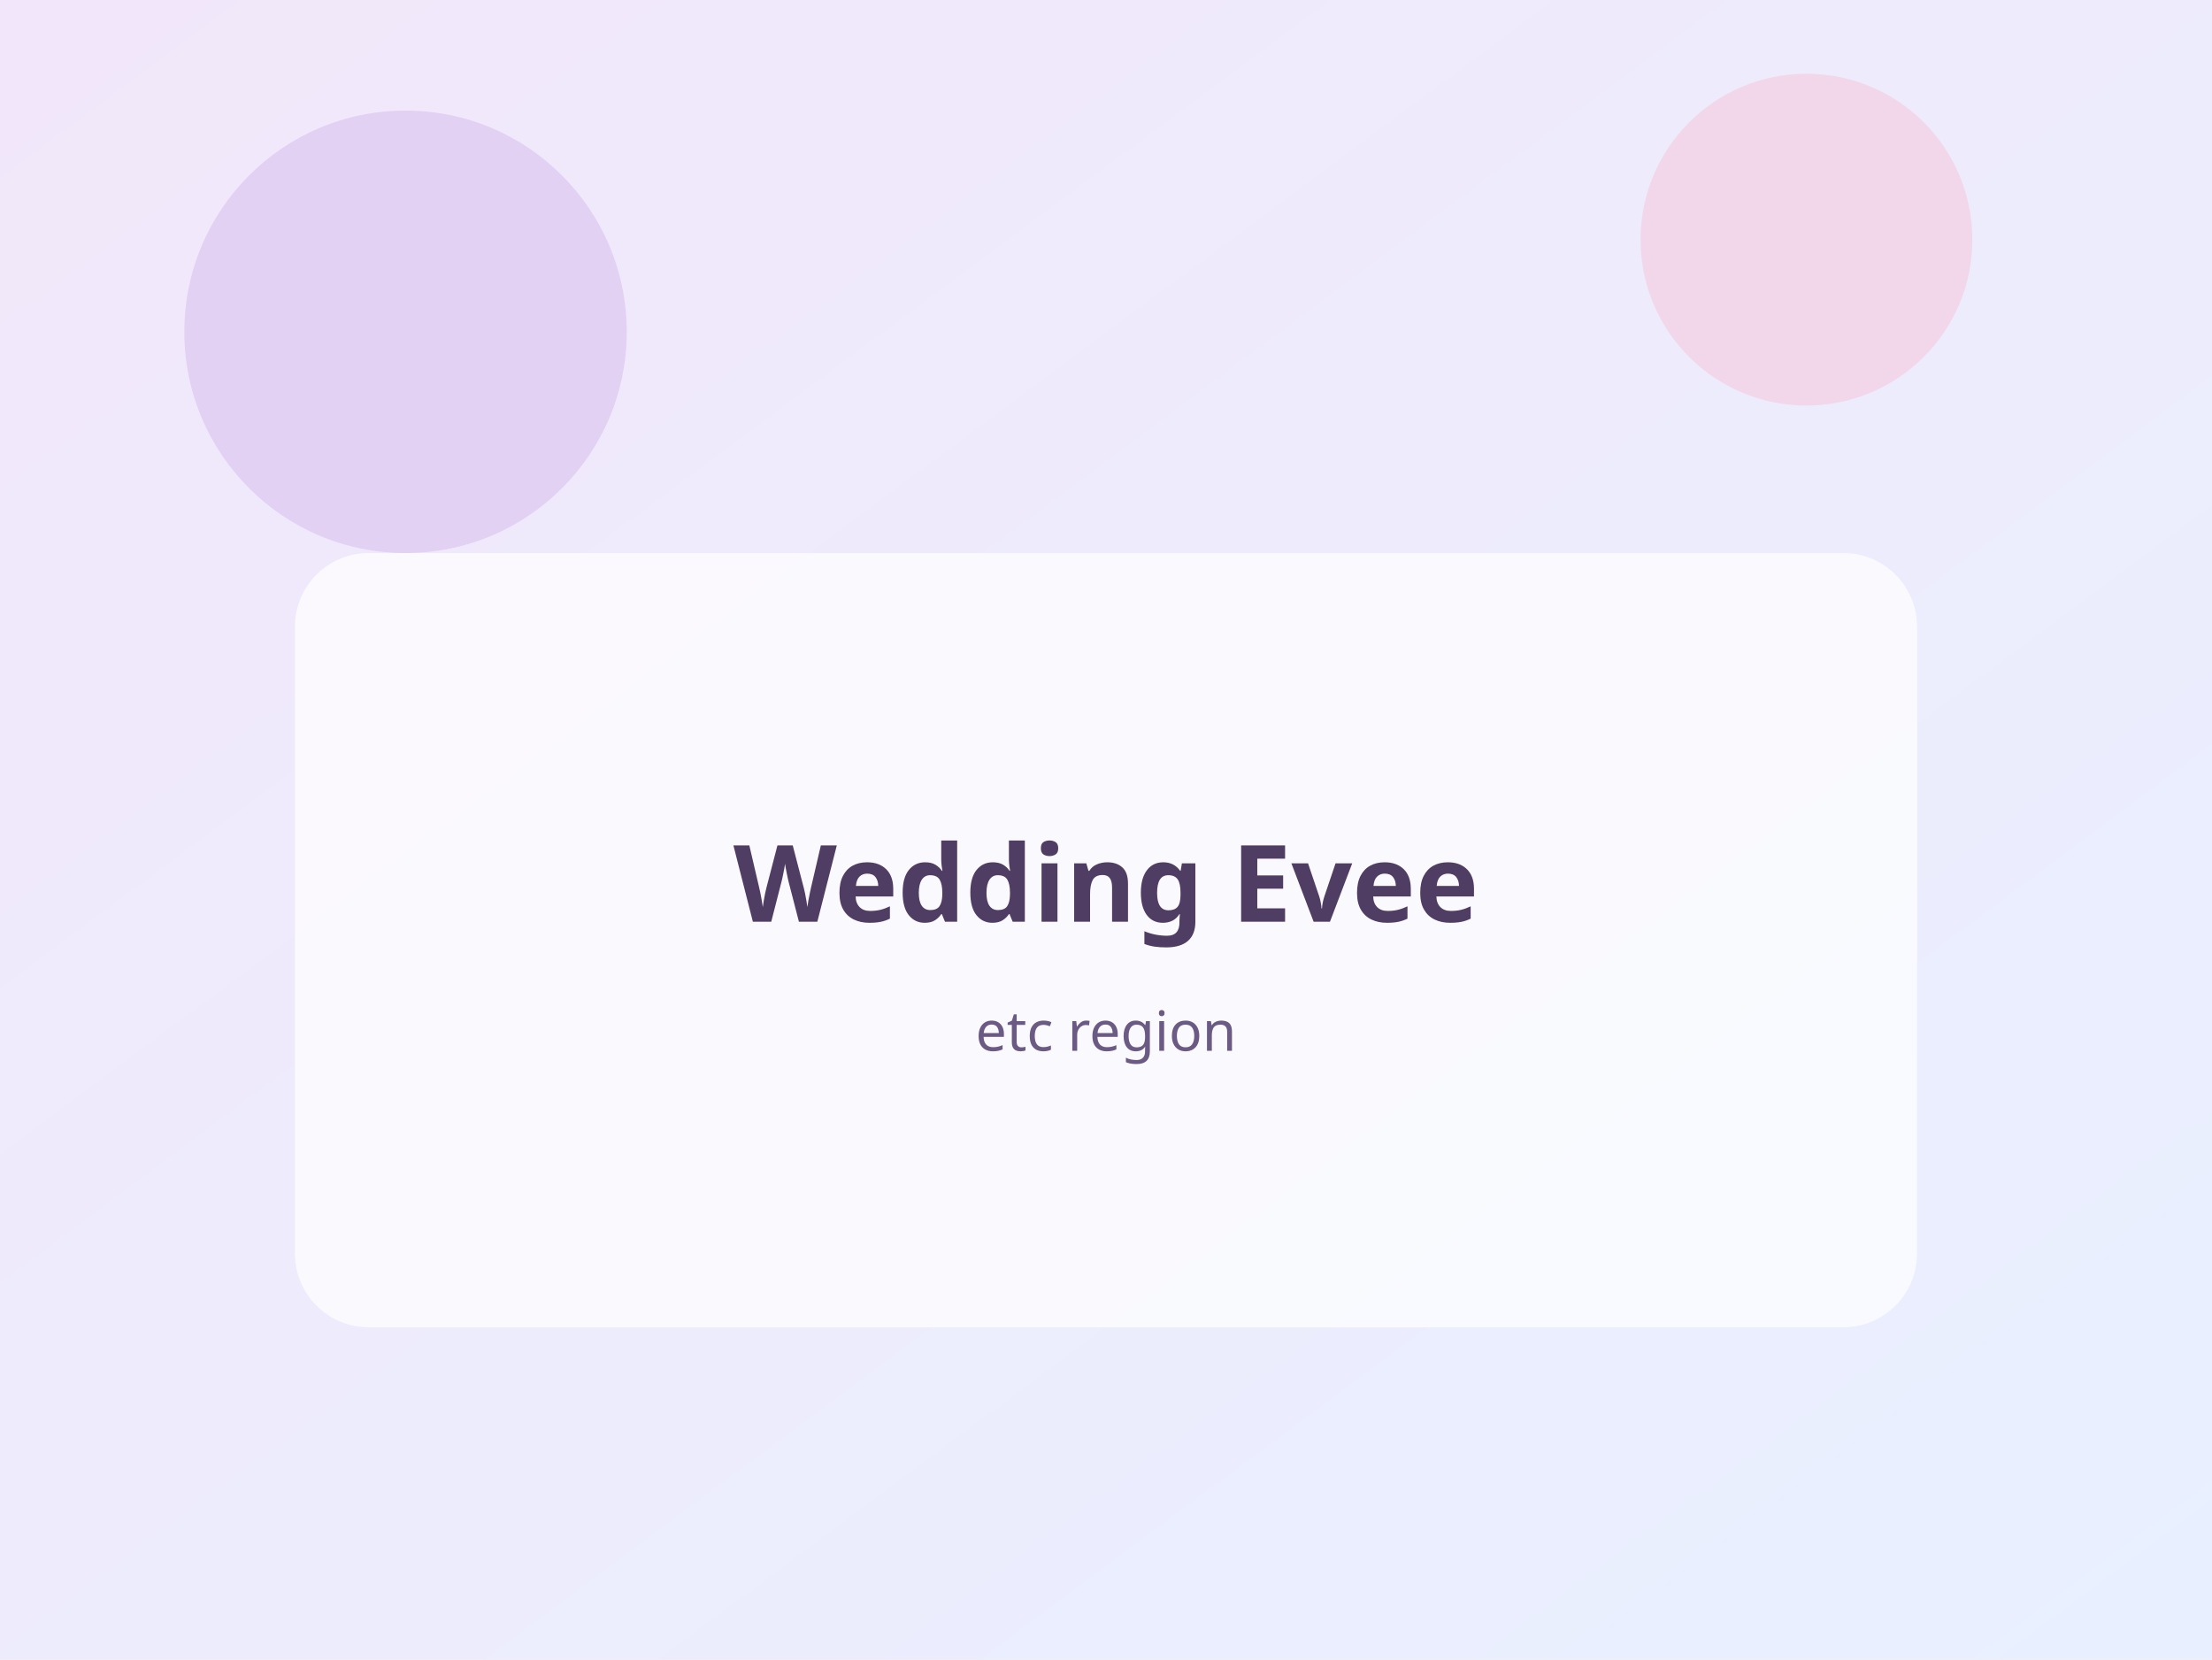
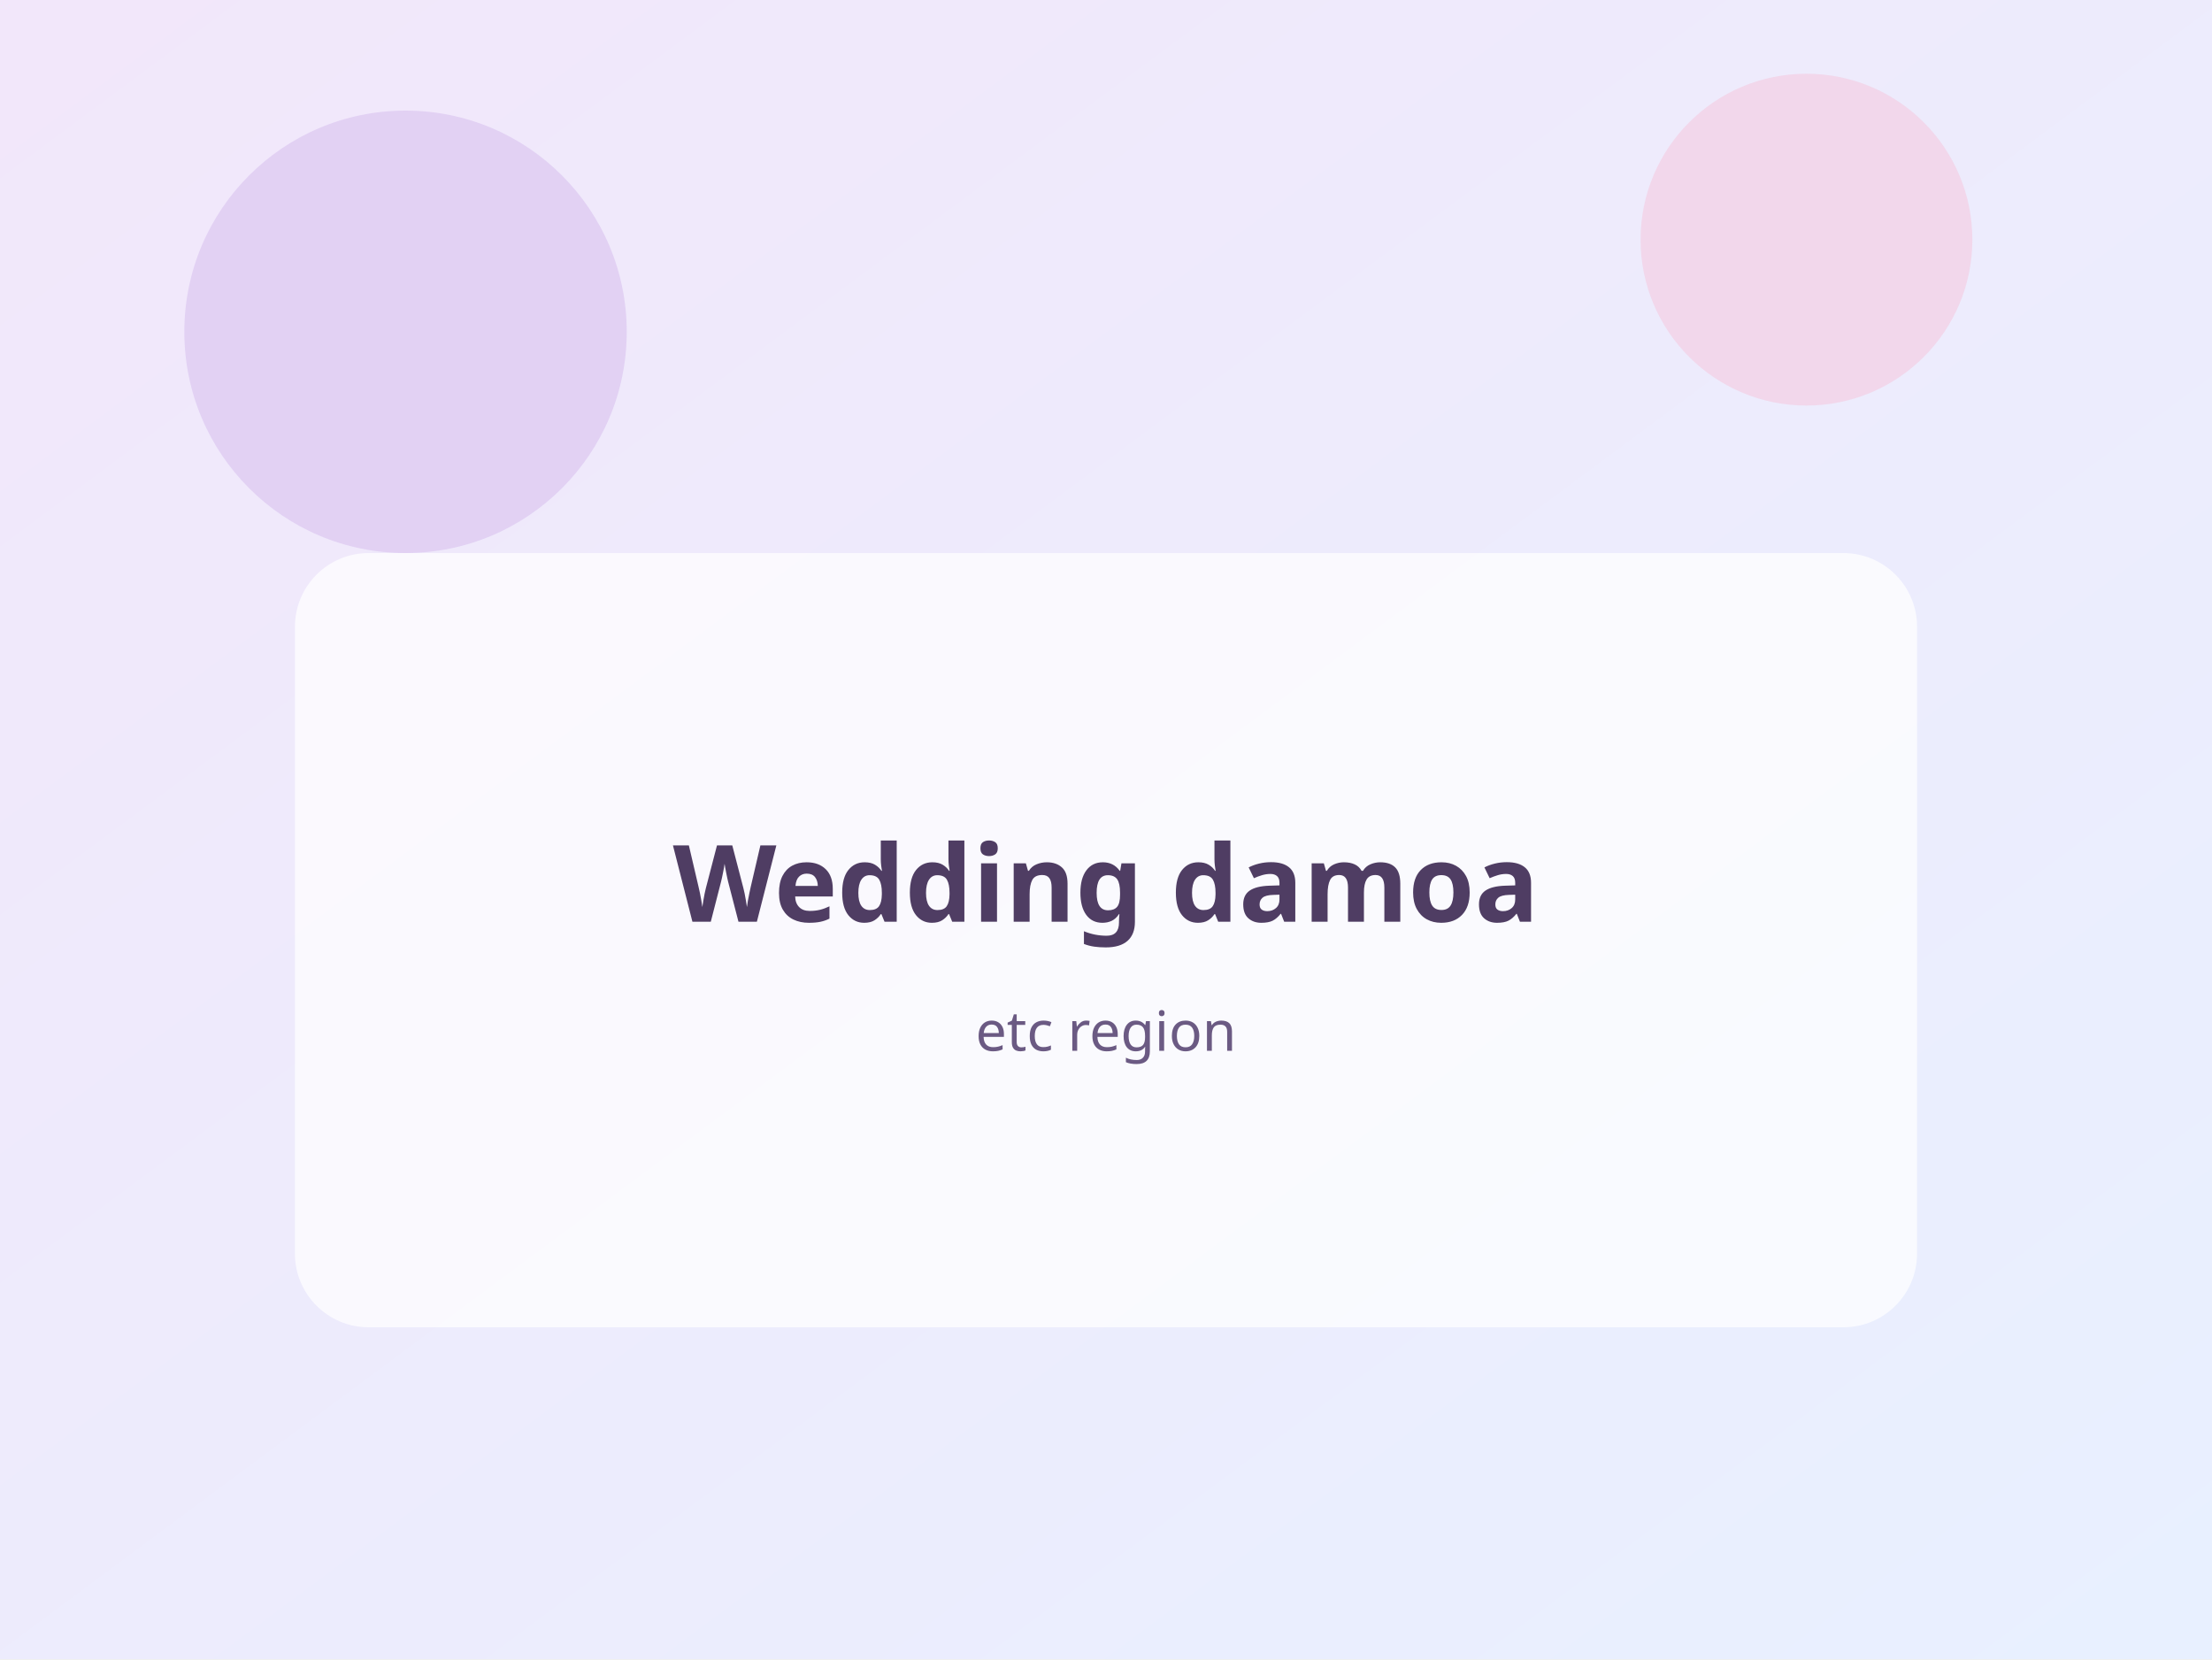
<svg xmlns="http://www.w3.org/2000/svg" width="1200" height="900" viewBox="0 0 1200 900" role="img" aria-label="etc fallback image">
  <defs>
    <linearGradient id="g" x1="0" x2="1" y1="0" y2="1">
      <stop offset="0%" stop-color="#F2E7FA" />
      <stop offset="100%" stop-color="#E8F0FF" />
    </linearGradient>
  </defs>
  <rect width="1200" height="900" fill="url(#g)" />
  <circle cx="220" cy="180" r="120" fill="#D8C1EF" opacity="0.6" />
  <circle cx="980" cy="130" r="90" fill="#F3CFE4" opacity="0.7" />
  <rect x="160" y="300" width="880" height="420" rx="40" fill="white" opacity="0.72" />
-   <text x="600" y="500" text-anchor="middle" font-size="58" fill="#4F3D63" font-family="Segoe UI, sans-serif" font-weight="700">Wedding Evee</text>
+   <text x="600" y="500" text-anchor="middle" font-size="58" fill="#4F3D63" font-family="Segoe UI, sans-serif" font-weight="700">Wedding damoa</text>
  <text x="600" y="570" text-anchor="middle" font-size="30" fill="#6B5A83" font-family="Segoe UI, sans-serif">etc region</text>
</svg>
